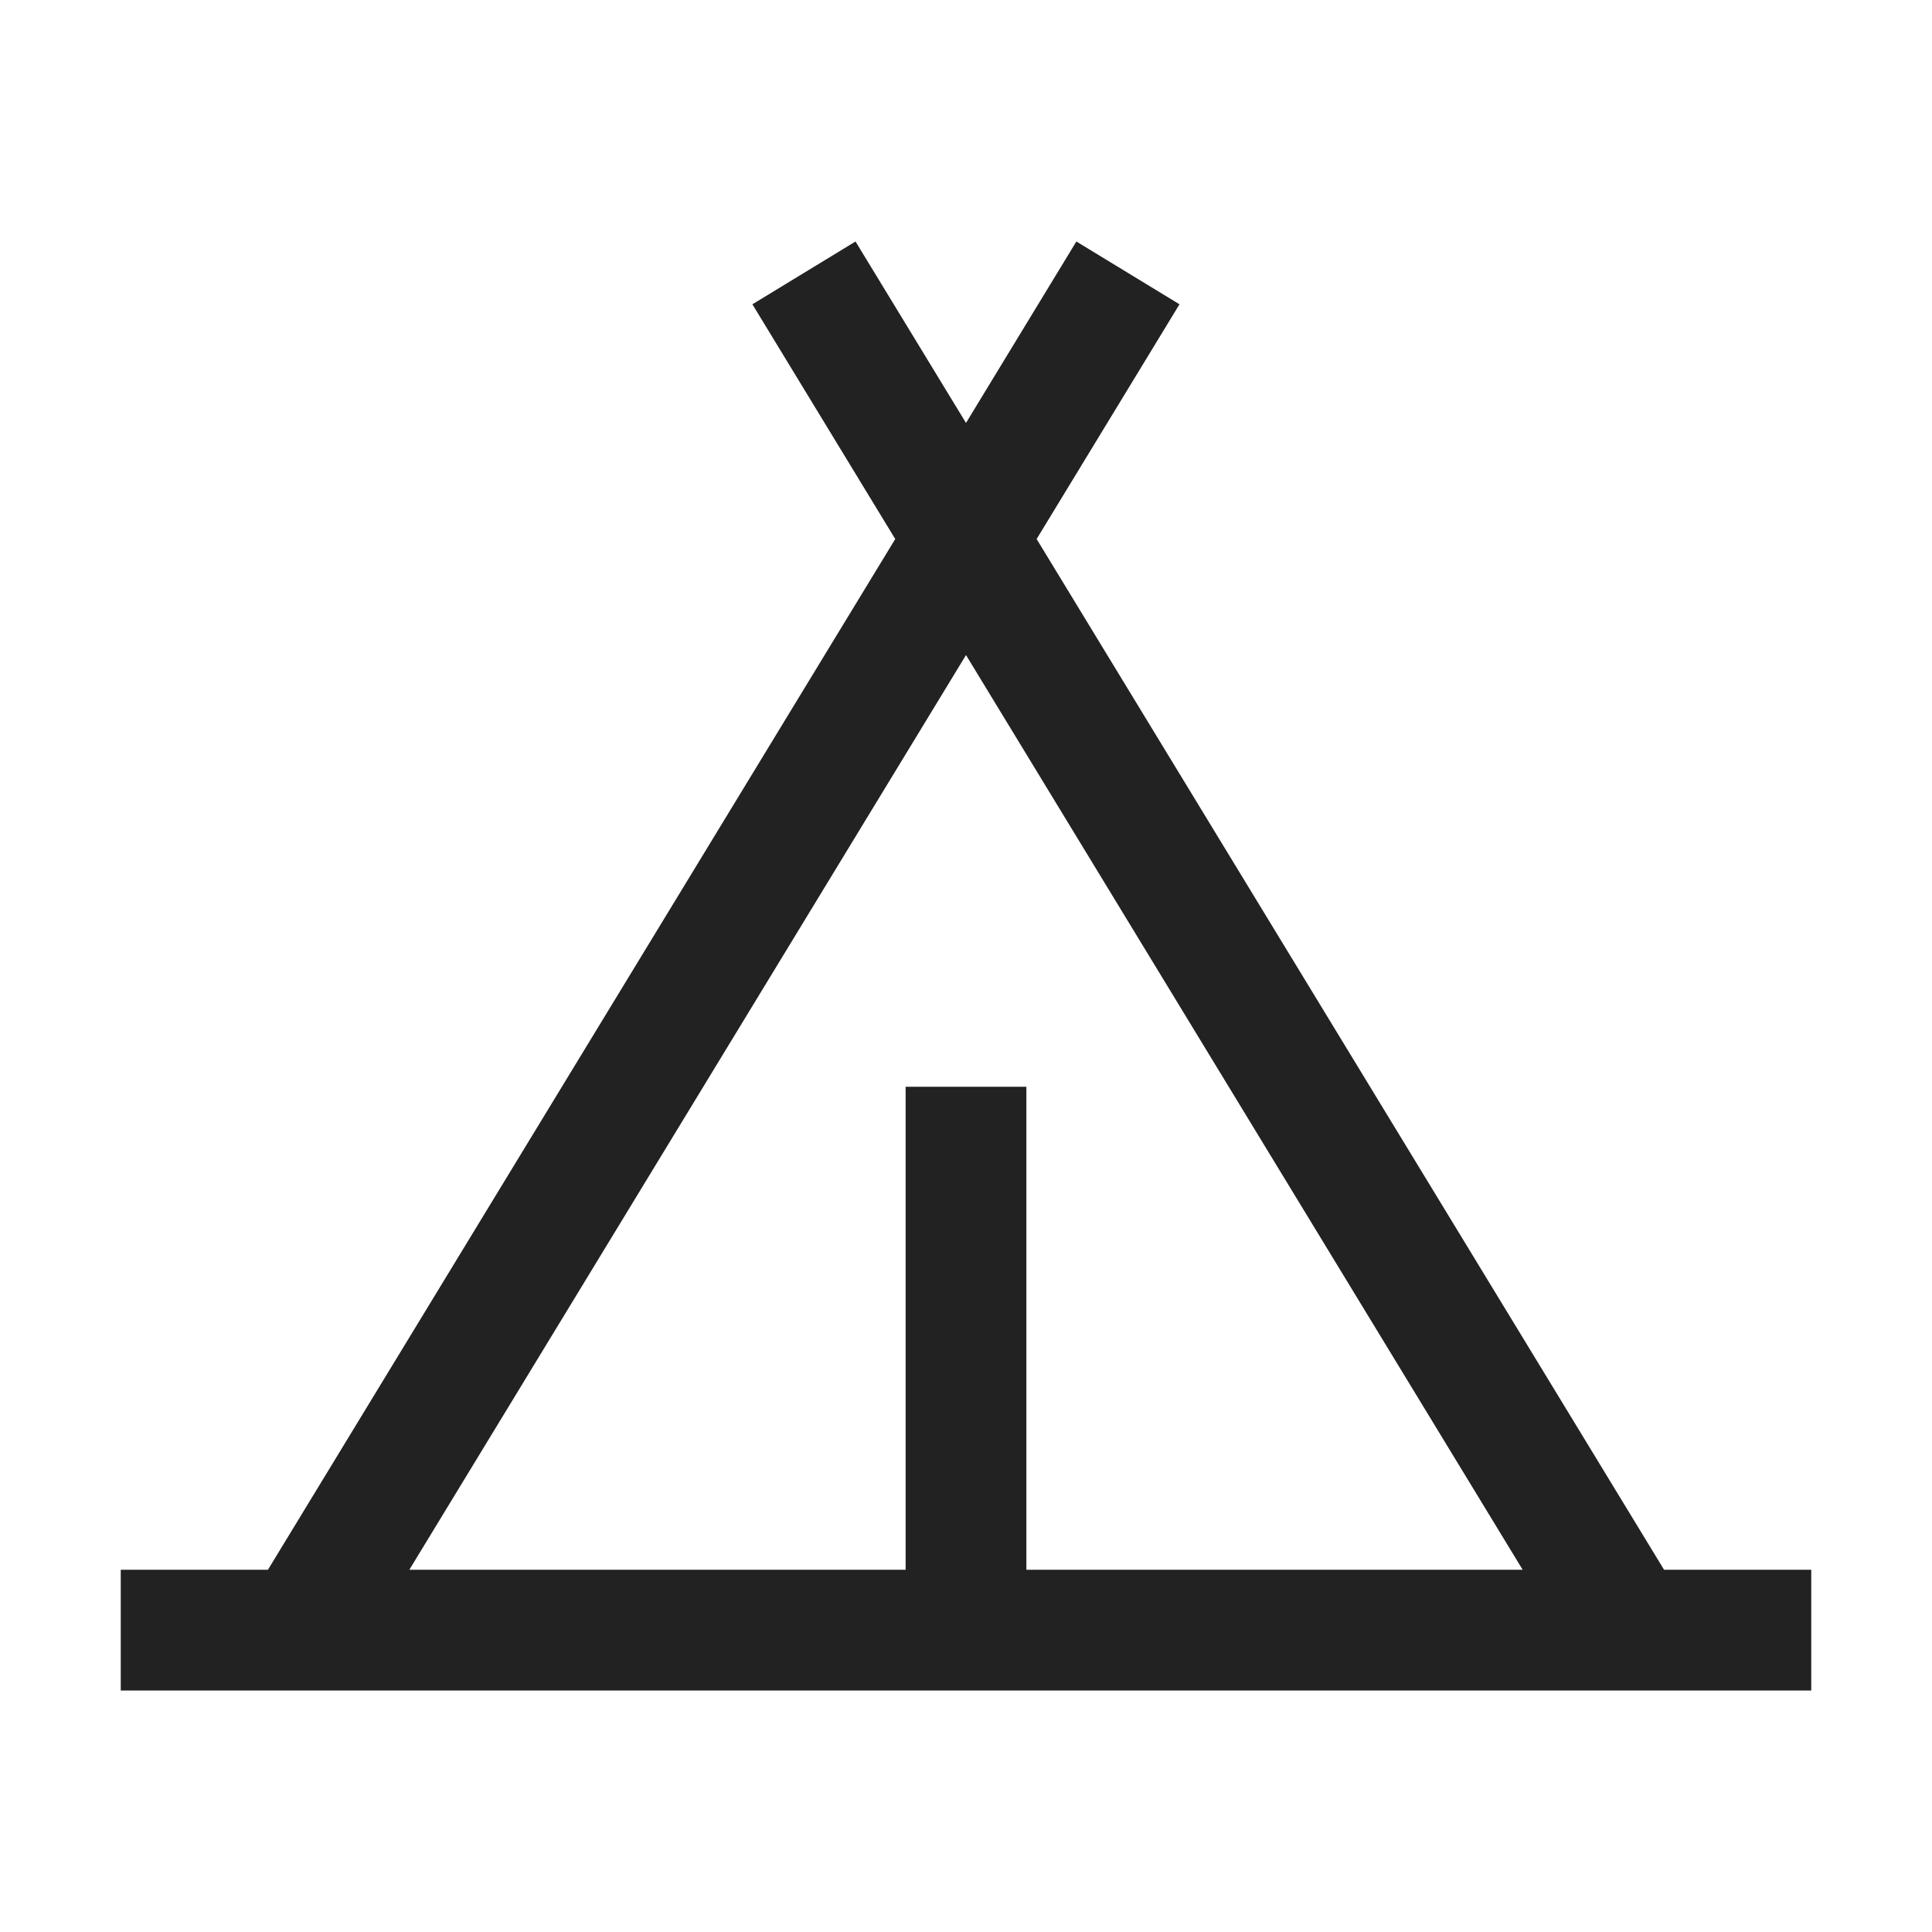
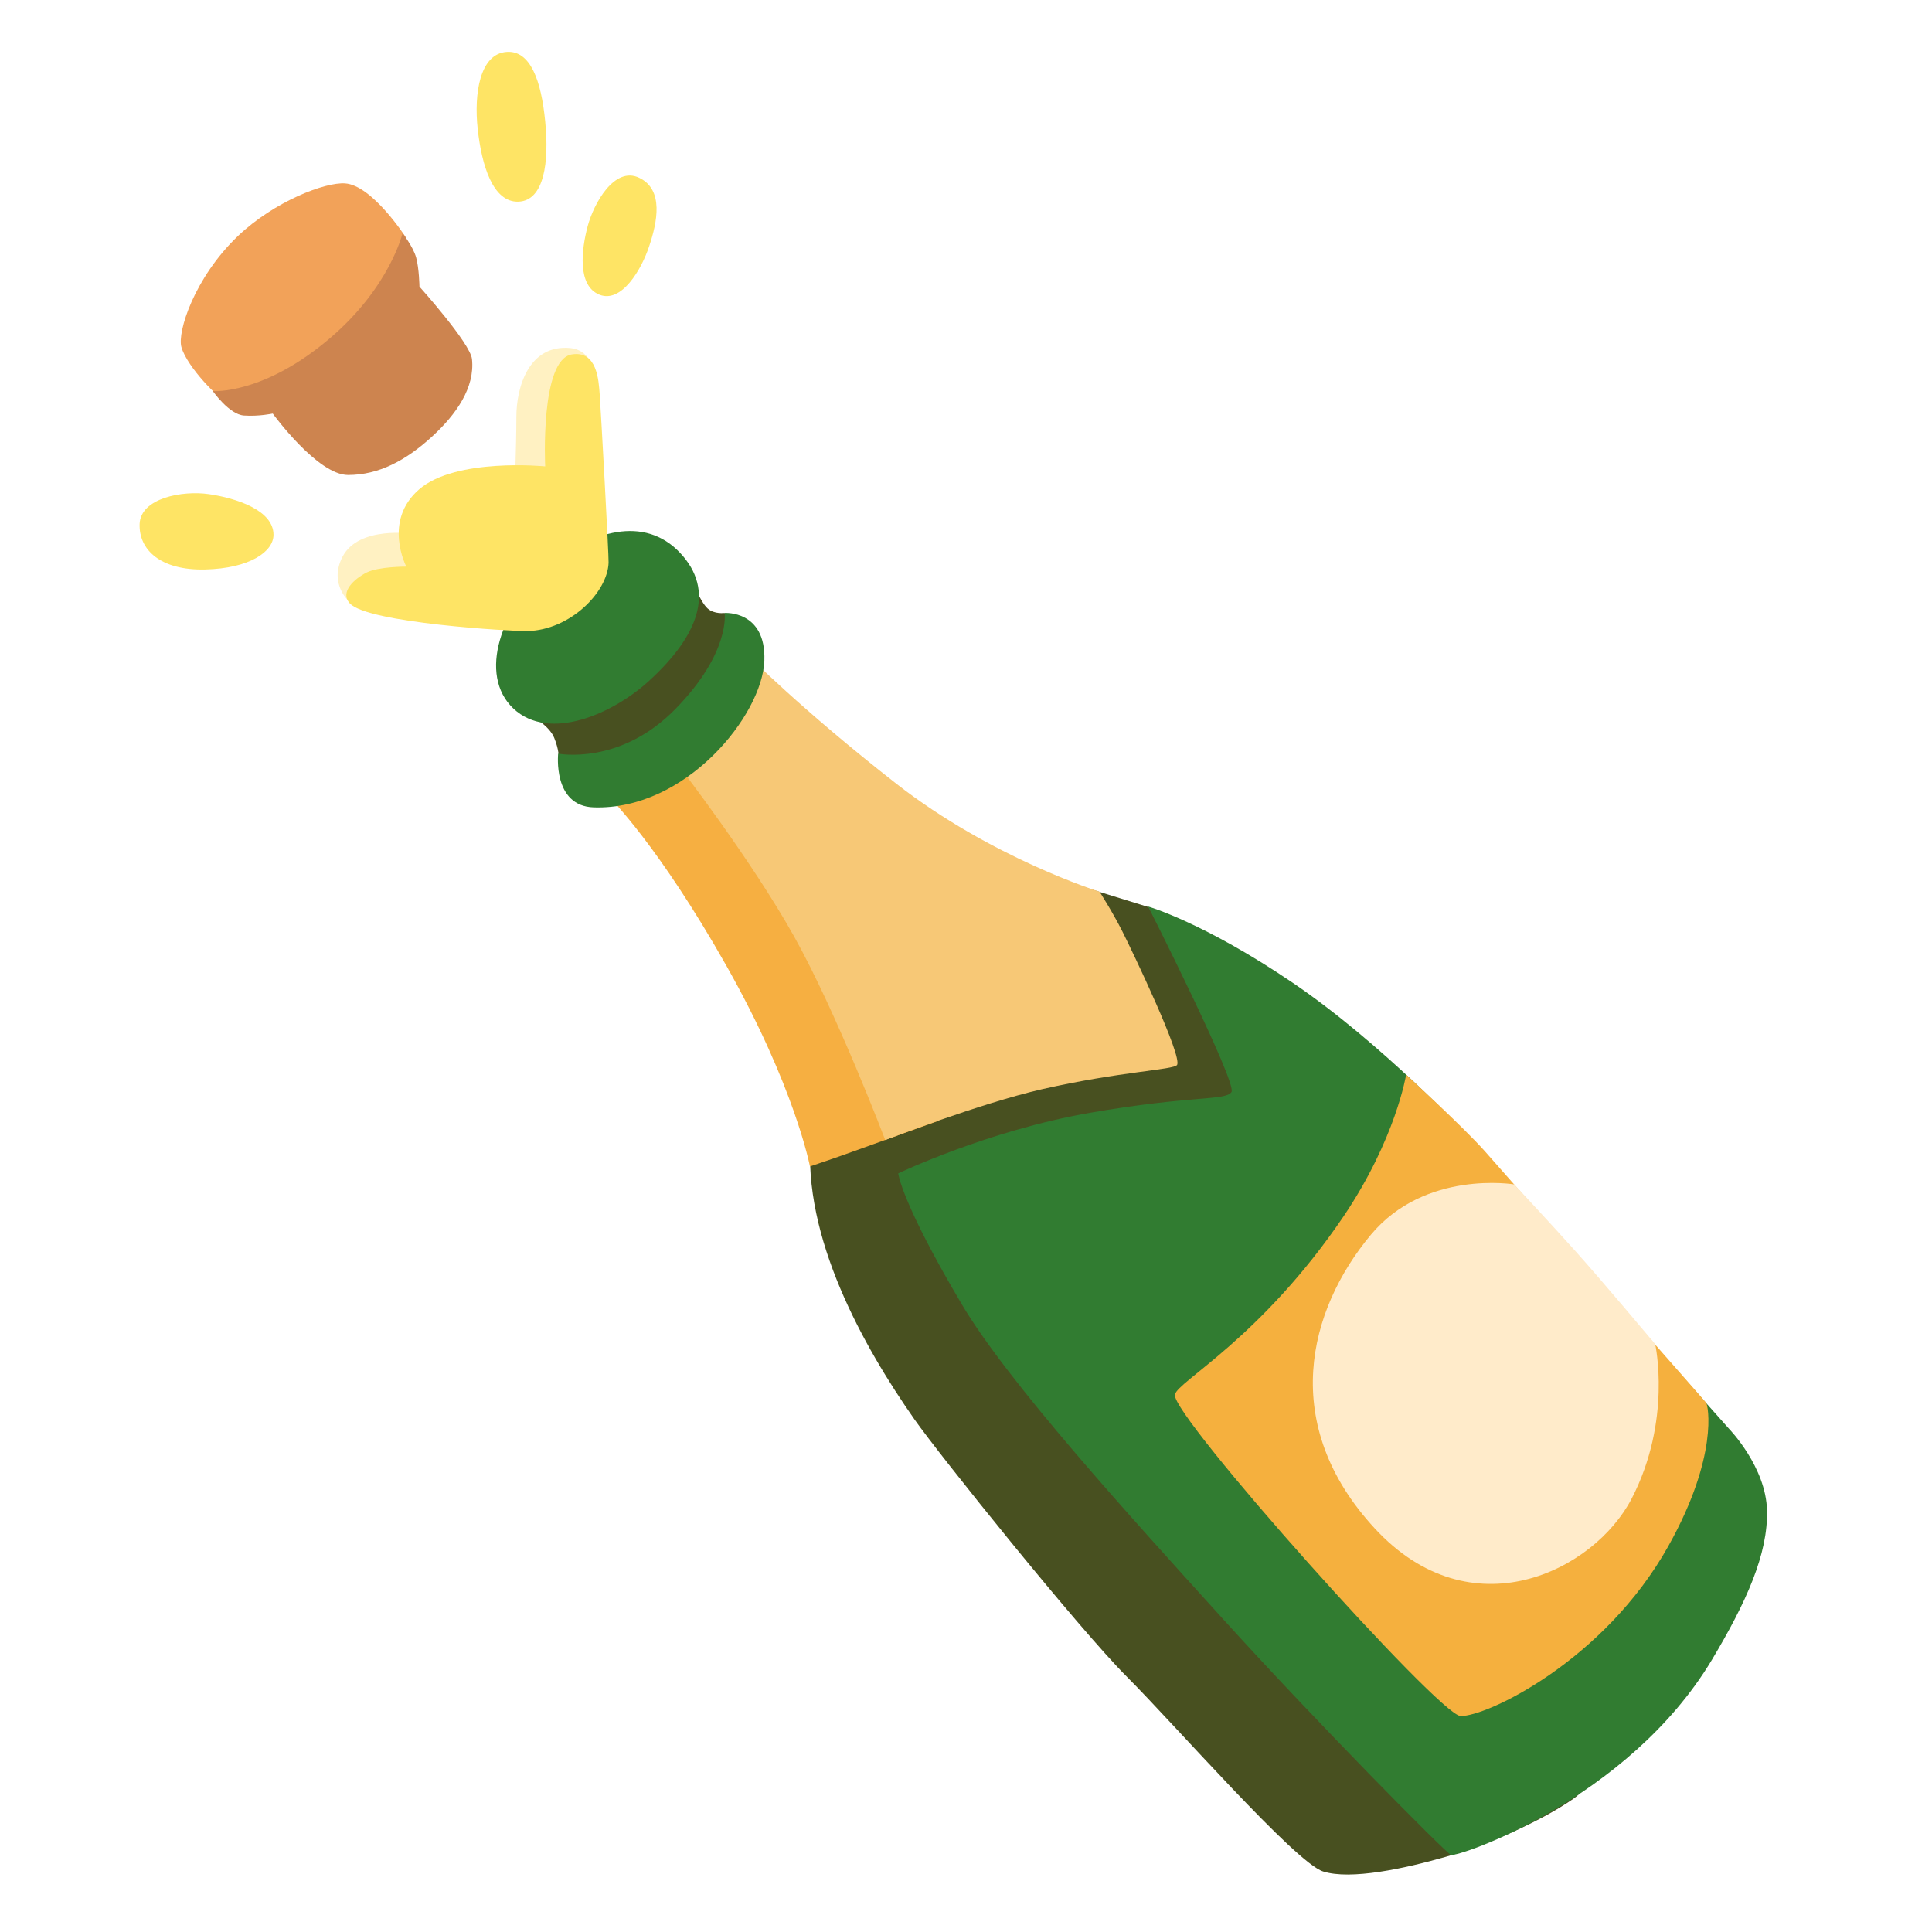
- <svg xmlns="http://www.w3.org/2000/svg" width="32" height="32" viewBox="0 0 32 32" fill="none">
-   <path fill-rule="evenodd" clip-rule="evenodd" d="M27.562 26L17.17 8.928l2.366-3.888L17.828 4L16 7.005L14.17 4l-1.708 1.04l2.366 3.888L4.438 26H2v2h28v-2zM16 10.85L25.22 26H17v-8h-2v8H6.78z" fill="#222" />
+ <svg xmlns="http://www.w3.org/2000/svg" width="1em" height="1em" preserveAspectRatio="xMidYMid meet" viewBox="0 0 128 128">
+   <path fill="#485020" d="m76.11 60.1l-4.5-1.39l-12.8-2.37s-8.89-11.01-9.23-11.42c-.34-.41-1.57-4.31-1.57-4.31s-.67.1-1.12-.29c-.52-.44-1.25-2.32-1.25-2.32l-10.49 9.39s1.24.67 1.57 1.5c.33.82.29 1.28.29 1.28l10.28 4.95l8.09 16.18s-1.5 2.19-1.66 4.01c-.58 6.65 3.49 13.91 6.86 18.72c1.63 2.33 10.89 13.87 14.07 17.05s11.17 12.33 13.01 12.91c1.83.58 5.39-.19 8.09-.96s6.26-2.31 8.48-3.85c2.22-1.54 2.79-5.88 0-9.34S76.11 60.1 76.11 60.1z" />
+   <path fill="#F6AF41" d="m44 50.41l-3.61 2.43s3.22 3.15 7.75 11.17s5.52 13.27 5.52 13.27s1.77-.59 3.22-1.12c1.45-.53 5.32-1.91 5.32-1.91s-6.11-10.58-7.82-13.53s-7.16-9.46-7.36-9.59c-.19-.13-3.02-.72-3.02-.72z" />
+   <path fill="#F7C876" d="m49.52 43.38l-4.4 7.56s4.66 6.04 7.49 11.1s6.04 13.49 6.04 13.49s6.31-2.44 10.4-3.37c5.15-1.17 8.7-1.28 8.93-1.6c.39-.55-2.96-7.54-3.62-8.85c-.66-1.31-1.51-2.63-1.51-2.63s-7.16-2.23-13.47-7.16s-9.86-8.54-9.86-8.54z" />
+   <path fill="#317C31" d="M59.51 77.74s5.91-2.83 12.68-4.01c6.77-1.18 9-.79 9.4-1.38c.39-.59-5.52-12.29-5.52-12.29s3.68 1.05 9.59 5.06s11.6 10.11 11.6 10.11l17.31 19.45s2.43 2.5 2.5 5.39c.07 2.89-1.37 6.08-3.66 9.91c-5.56 9.27-16.89 13.11-17.29 12.91c-.39-.2-8.75-8.63-15.06-15.59c-6.31-6.96-14.31-15.76-17.34-20.89c-4.01-6.76-4.21-8.67-4.21-8.67z" />
+   <path fill="#F5B03E" d="M77.84 92.4c-.26 1.38 17.5 21.23 18.92 21.29c1.71.06 9.52-3.64 13.78-11.27c3.34-5.98 2.62-9.33 2.5-9.48c-.24-.31-13.8-15.69-14.63-16.63c-1.45-1.64-5.25-5.11-5.25-5.11s-.68 4.24-4.14 9.38c-5.47 8.07-11.01 10.94-11.18 11.82z" />
+   <path fill="#FFEBCA" d="M90.82 81.81c-4.15 4.98-6.11 12.55.26 19.45c6.37 6.9 14.52 2.84 17.02-1.97c2.69-5.19 1.56-10.24 1.56-10.24s-3.53-4.21-5.3-6.18c-1.77-1.97-4.04-4.4-4.04-4.4s-5.89-.99-9.5 3.34z" />
+   <path fill="#317C31" d="M36.38 37.54c-3.19 2.73-4.73 7.16-2.37 9.4c2.37 2.23 6.6.36 9-1.84c3.28-3 4.4-5.98 2.04-8.48c-2.36-2.5-5.91-1.45-8.67.92zm.6 12.39s4.07.81 7.75-2.94c3.68-3.75 3.28-6.38 3.28-6.38s2.75-.19 2.63 3.16c-.13 3.61-5.19 9.92-11.3 9.72c-2.74-.08-2.36-3.56-2.36-3.56z" />
+   <path fill="#FFF1C2" d="M39.59 27.15s.45-3.87-1.8-4.09c-2.75-.26-3.58 2.58-3.58 4.56s-.13 5.32-.13 5.32l-6.7 2.43s-3.61-.57-4.69 1.52c-.94 1.83.49 3.01.49 3.01l11.3-1.7s4.01-4.86 4.01-5.26s1.1-5.79 1.1-5.79z" />
+   <path fill="#FEE465" d="M36.12 30.9s-.35-7.09 1.77-7.42c1.67-.26 1.77 1.71 1.84 2.63c.07.92.61 10.69.59 11.17c-.07 1.97-2.56 4.47-5.39 4.53c-.99.02-10.58-.53-11.76-1.84c-.68-.76.33-1.64 1.12-2.04s2.63-.39 2.63-.39s-1.58-3.02.85-5.12c2.44-2.11 8.35-1.52 8.35-1.52zm-1.77-17.54c1.71-.07 2.04-2.63 1.77-5.32c-.26-2.69-.98-4.72-2.56-4.6c-1.77.13-2.17 2.76-1.91 5.12s.99 4.86 2.7 4.8zm5.38 6.17c1.44.56 2.76-1.64 3.28-3.22c.53-1.58.99-3.74-.66-4.53c-1.64-.79-3.02 1.71-3.42 3.22s-.71 3.94.8 4.53zm-21.61 15.9c0 1.12-1.58 2.23-4.53 2.3c-2.96.07-4.4-1.31-4.34-3.02c.07-1.71 2.83-2.23 4.6-1.97c1.77.26 4.27 1.05 4.27 2.69z" />
+   <path fill="#F2A259" d="M26.87 15.7s-2.21-3.43-4.01-3.55c-1.32-.09-4.67 1.18-7.1 3.49c-2.89 2.76-4.03 6.37-3.74 7.36c.38 1.32 2.5 3.48 3.09 3.68c.59.2 10.71-2.5 10.71-2.76s1.05-8.22 1.05-8.22z" />
+   <path fill="#CD844F" d="M21.94 22.34c-4.46 3.84-7.84 3.57-7.84 3.57s1.08 1.55 2.06 1.62c.99.07 1.91-.13 1.91-.13s2.96 4.07 4.99 4.07s3.84-.96 5.58-2.56c1.58-1.45 2.83-3.22 2.63-5.12c-.11-1.05-3.48-4.8-3.48-4.8s-.02-1.21-.22-1.93s-.9-1.61-.9-1.61s-.83 3.53-4.73 6.89z" />
</svg>
